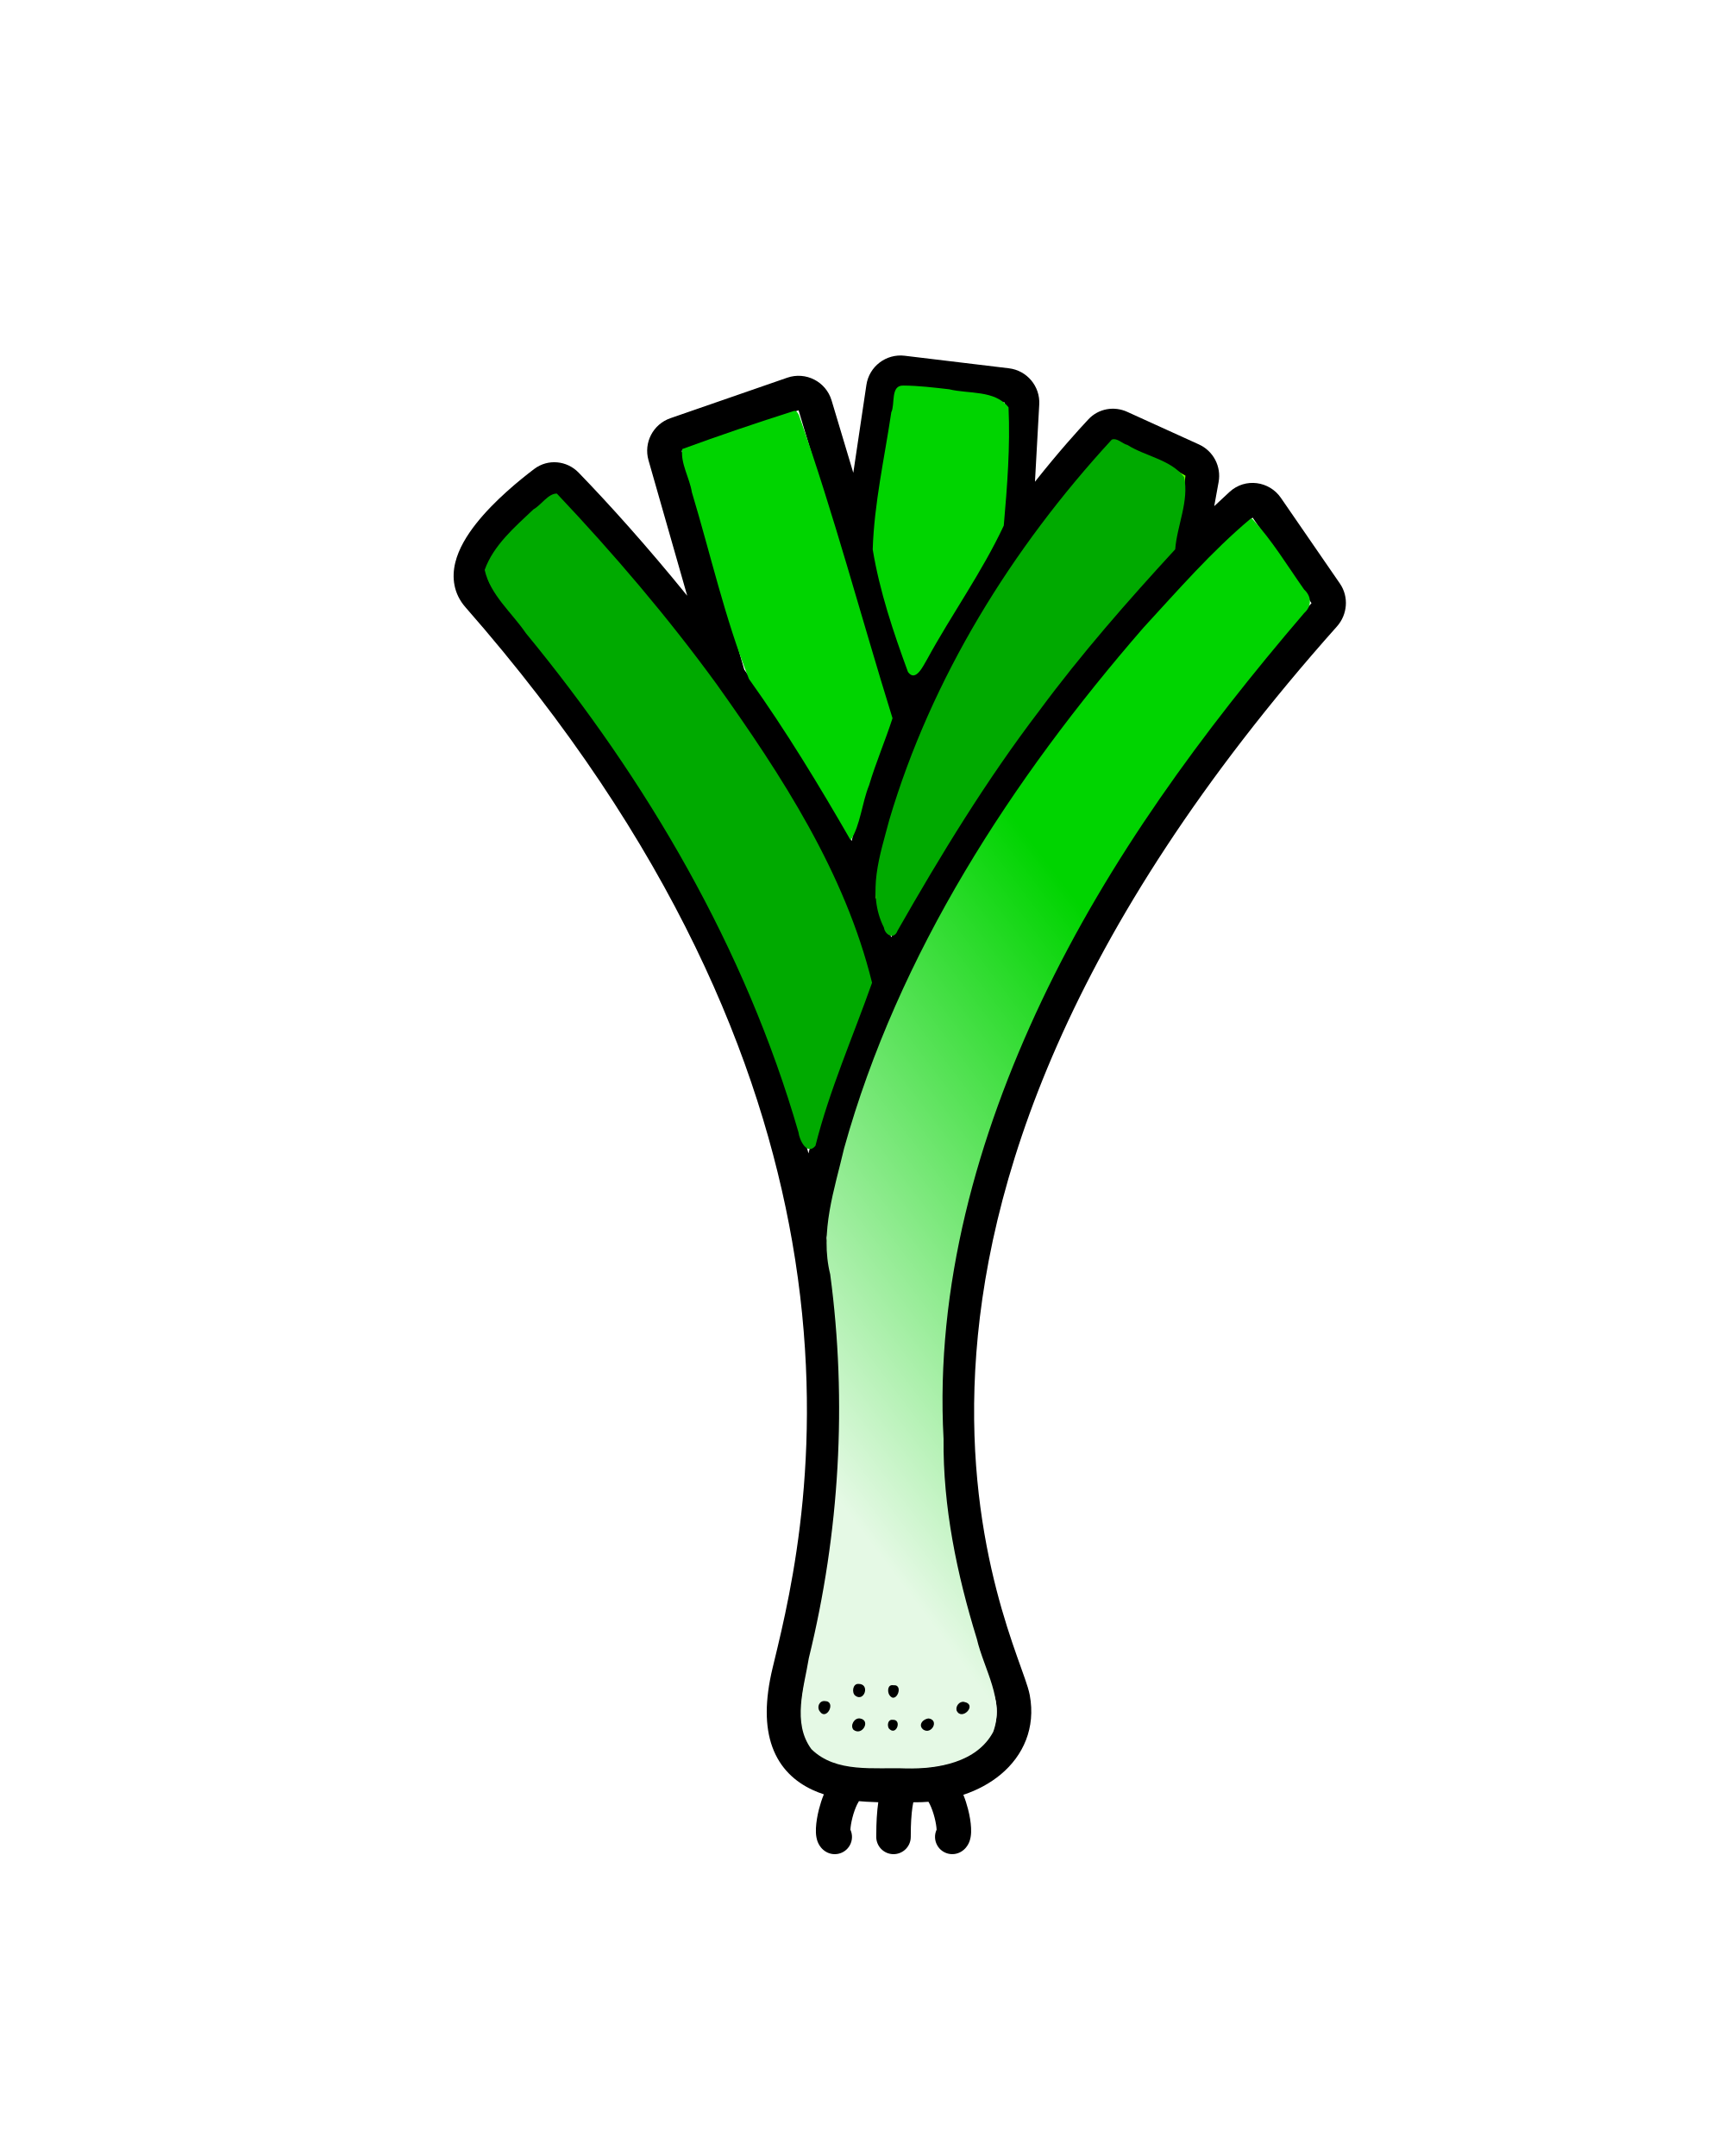
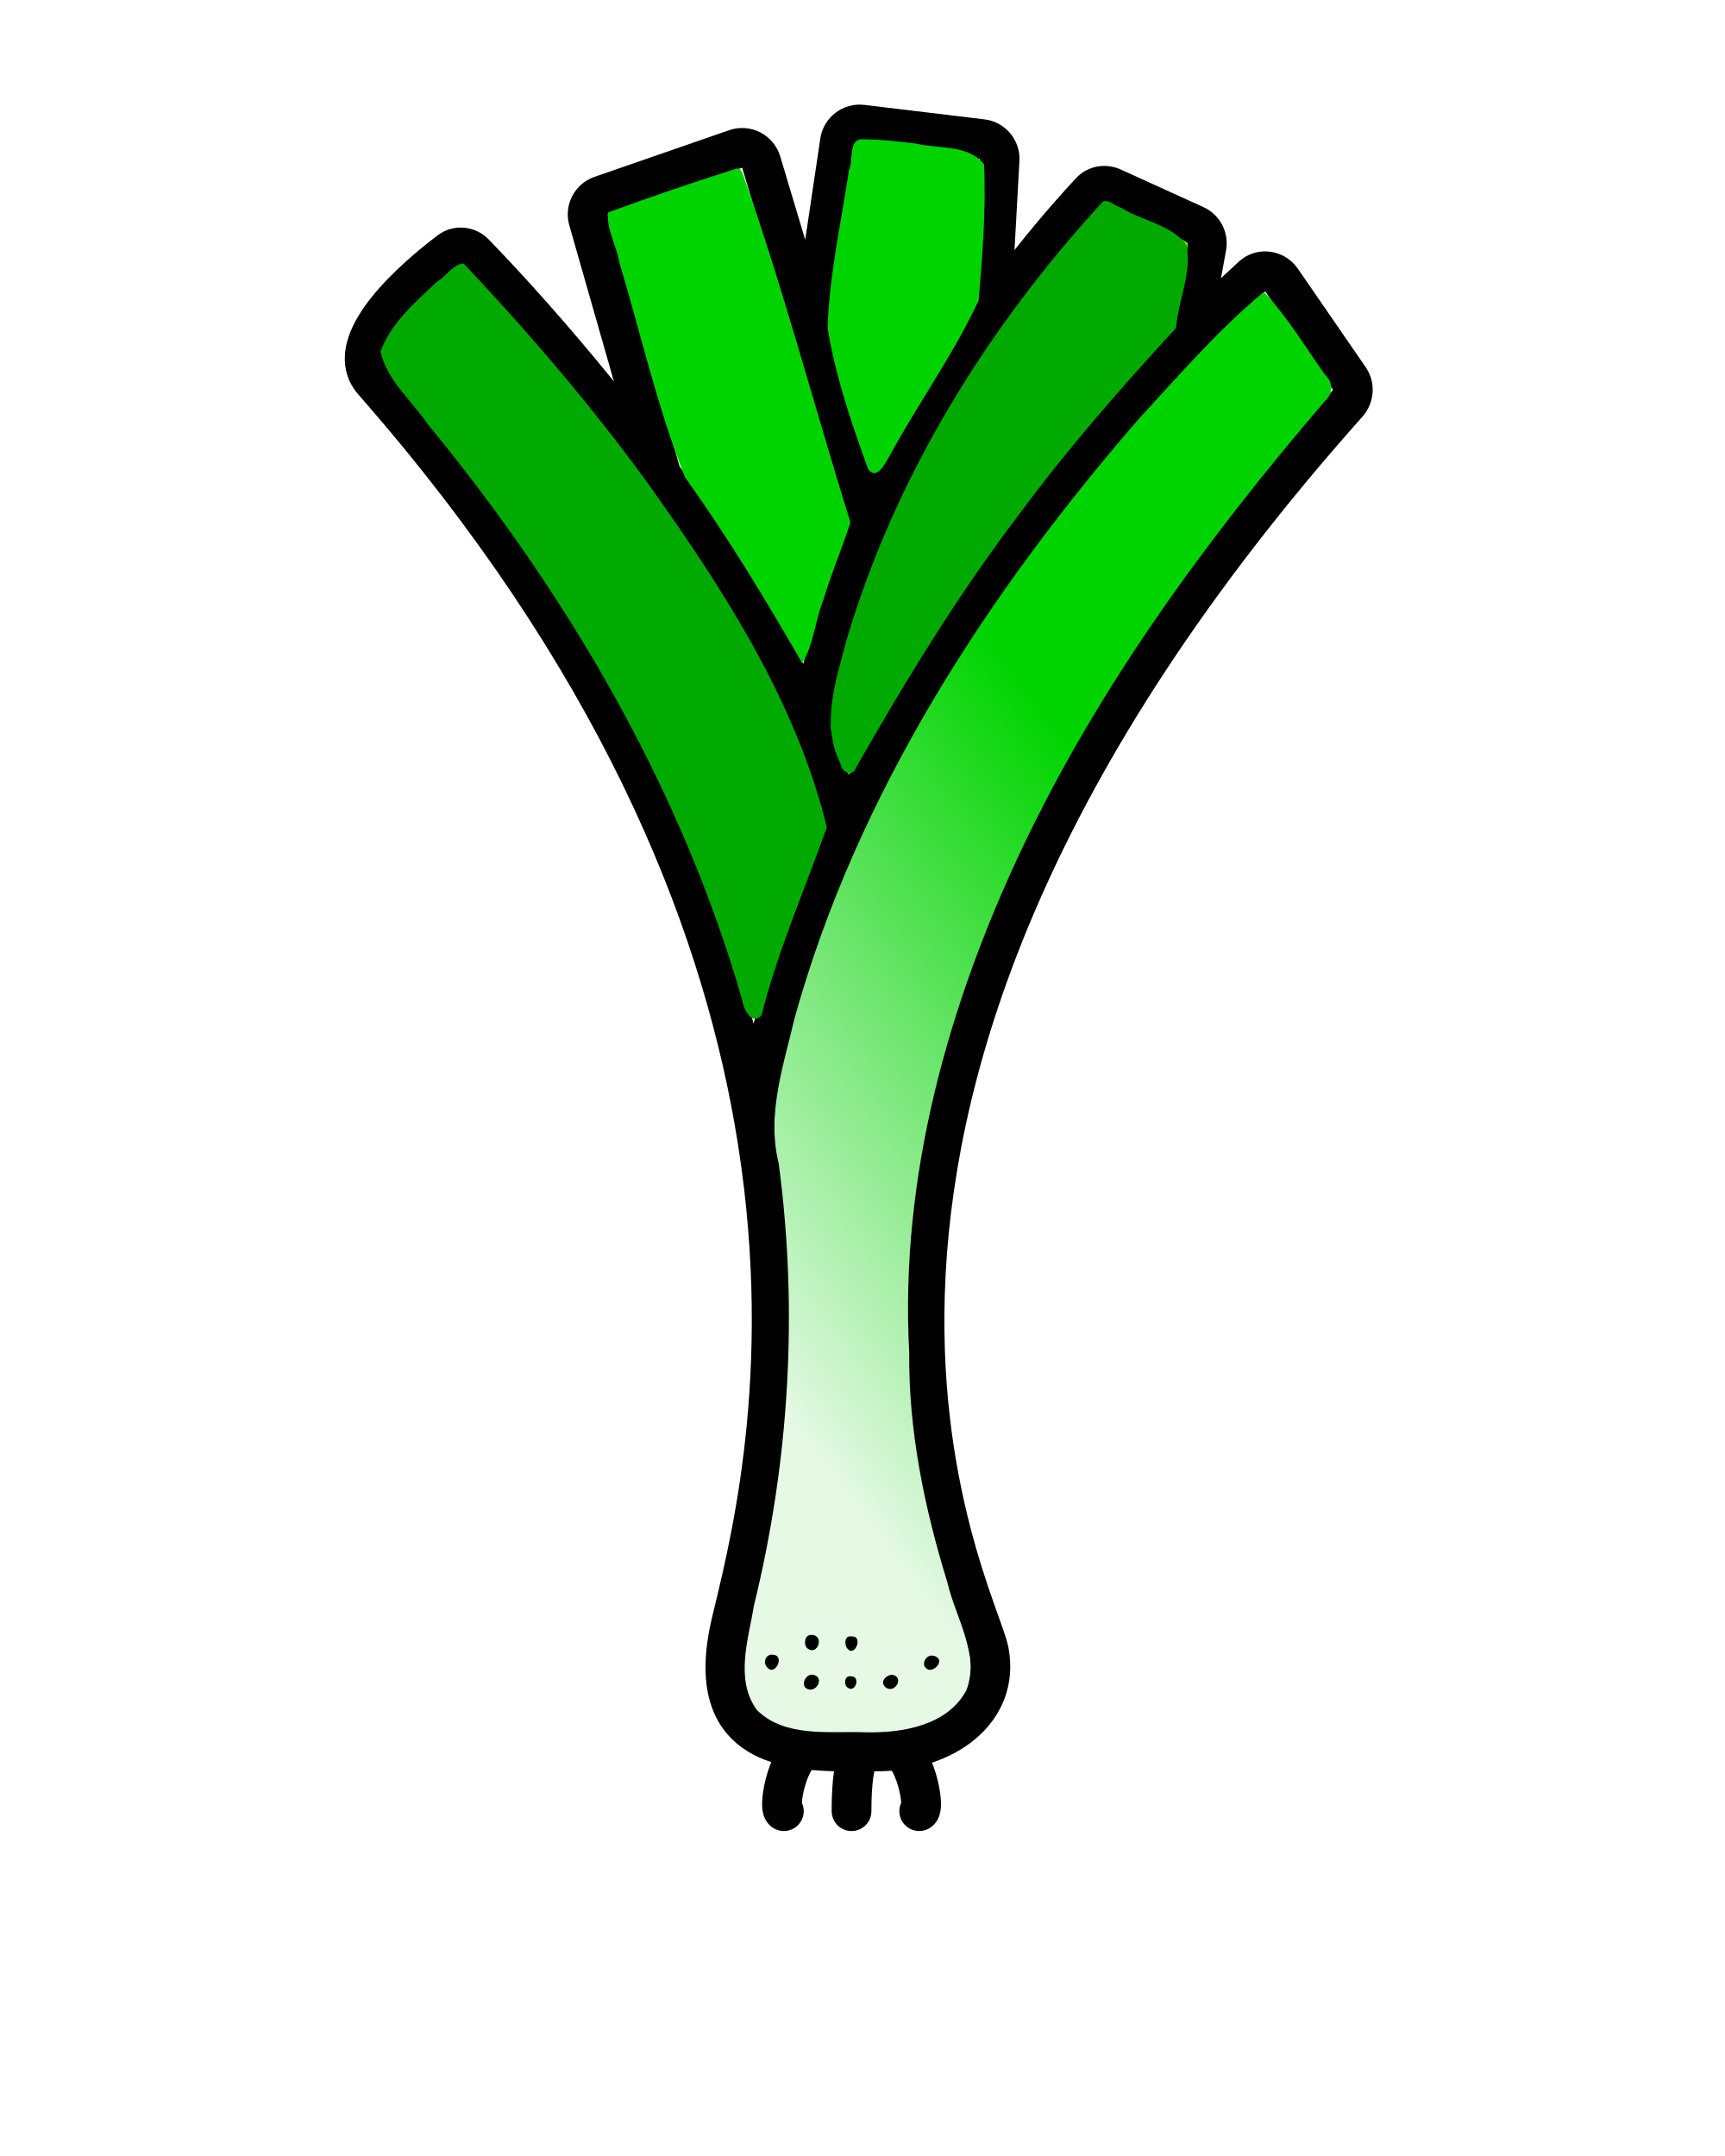
<svg xmlns="http://www.w3.org/2000/svg" xmlns:xlink="http://www.w3.org/1999/xlink" viewBox="0 0 100 125" fill="none" x="0px" y="0px" version="1.1" id="svg2077">
  <defs id="defs2081">
    <linearGradient id="linearGradient7749">
      <stop style="stop-color:#e5f9e5;stop-opacity:1;" offset="0" id="stop7747" />
      <stop style="stop-color:#00d400;stop-opacity:1;" offset="1" id="stop7745" />
    </linearGradient>
-     <linearGradient xlink:href="#linearGradient7749" id="linearGradient7751" x1="46.587" y1="84.37" x2="72.124" y2="65.024" gradientUnits="userSpaceOnUse" />
+     <linearGradient xlink:href="#linearGradient7749" id="linearGradient7751" x1="46.587" y1="84.37" x2="72.124" y2="65.024" gradientUnits="userSpaceOnUse" gradientTransform="matrix(1.151982,0,0,1.151982,-10.30507,-17.67807)" />
  </defs>
-   <path d="m 50.226,22.317 c 0.159,-1.071 1.142,-1.821 2.217,-1.692 l 6.045,0.728 c 1.047,0.126 1.816,1.043 1.758,2.096 l -0.248,4.481 c 1.372,-1.733 2.499,-2.979 3.098,-3.619 0.594,-0.635 1.5,-0.774 2.248,-0.434 l 4.16,1.891 c 0.834,0.379 1.304,1.277 1.14,2.179 l -0.254,1.399 c 0.308,-0.291 0.607,-0.57 0.897,-0.834 0.905,-0.824 2.296,-0.622 2.967,0.352 l 3.421,4.968 c 0.537,0.78 0.432,1.811 -0.167,2.483 -15.862,17.808 -20.403,32.551 -20.974,43.131 -0.286,5.299 0.422,9.587 1.234,12.732 0.406,1.573 0.839,2.864 1.191,3.861 0.075,0.214 0.15,0.422 0.22,0.618 l 0.001,0.003 2e-4,6e-4 3e-4,9e-4 c 0.088,0.246 0.169,0.472 0.236,0.665 0.118,0.341 0.228,0.678 0.279,0.95 0.355,1.901 -0.375,3.512 -1.68,4.6 -0.618,0.515 -1.357,0.911 -2.169,1.182 0.111,0.274 0.201,0.557 0.27,0.826 0.097,0.378 0.163,0.767 0.178,1.099 0.008,0.161 0.006,0.353 -0.029,0.54 -0.017,0.094 -0.049,0.222 -0.115,0.357 -0.064,0.131 -0.193,0.335 -0.439,0.48 -0.476,0.28 -1.089,0.122 -1.369,-0.354 -0.173,-0.294 -0.179,-0.64 -0.046,-0.927 l -1e-4,-10e-4 c -0.008,-0.164 -0.045,-0.414 -0.118,-0.698 -0.072,-0.282 -0.169,-0.556 -0.275,-0.772 -0.029,-0.059 -0.056,-0.107 -0.079,-0.146 -0.246,0.02 -0.494,0.029 -0.744,0.029 -0.044,0 -0.089,1e-4 -0.135,3e-4 -0.037,0.172 -0.067,0.379 -0.09,0.607 -0.057,0.57 -0.058,1.151 -0.058,1.401 0,0.552 -0.448,1 -1,1 -0.552,0 -1,-0.448 -1,-1 v -0.006 c 0,-0.255 0,-0.919 0.067,-1.594 0.013,-0.133 0.03,-0.271 0.05,-0.41 -0.235,-0.006 -0.471,-0.016 -0.706,-0.031 -0.137,-0.009 -0.276,-0.019 -0.415,-0.032 -0.028,0.044 -0.063,0.104 -0.102,0.183 -0.106,0.216 -0.203,0.49 -0.275,0.772 -0.073,0.284 -0.11,0.535 -0.118,0.698 v 0.001 c 0.133,0.288 0.127,0.634 -0.046,0.927 -0.28,0.476 -0.893,0.634 -1.369,0.354 -0.246,-0.145 -0.375,-0.35 -0.439,-0.48 -0.066,-0.135 -0.098,-0.264 -0.115,-0.357 -0.035,-0.187 -0.036,-0.379 -0.029,-0.54 0.016,-0.333 0.082,-0.722 0.178,-1.099 0.071,-0.278 0.165,-0.572 0.281,-0.854 -0.226,-0.074 -0.449,-0.161 -0.664,-0.261 -1.008,-0.47 -1.873,-1.249 -2.321,-2.483 -0.435,-1.197 -0.436,-2.704 0.011,-4.57 0.033,-0.137 0.068,-0.281 0.104,-0.432 0.966,-3.998 3.067,-12.688 1.031,-24.325 -1.803,-10.306 -6.861,-22.979 -18.937,-36.754 -0.695,-0.793 -0.8,-1.729 -0.59,-2.591 0.199,-0.814 0.679,-1.587 1.203,-2.252 1.055,-1.339 2.537,-2.541 3.371,-3.173 0.803,-0.608 1.9,-0.486 2.573,0.208 1.774,1.831 4.001,4.307 6.298,7.141 l -2.244,-7.854 c -0.292,-1.021 0.265,-2.091 1.268,-2.439 l 6.774,-2.348 c 1.075,-0.373 2.244,0.225 2.571,1.315 l 1.259,4.199 z" id="path2202" class="UnoptimicedTransforms" />
-   <path fill-rule="evenodd" clip-rule="evenodd" d="m 50.226,22.317 c 0.159,-1.071 1.142,-1.821 2.217,-1.692 l 6.045,0.728 c 1.047,0.126 1.816,1.043 1.758,2.096 l -0.248,4.481 c 1.372,-1.733 2.499,-2.979 3.098,-3.619 0.594,-0.635 1.5,-0.774 2.248,-0.434 l 4.16,1.891 c 0.834,0.379 1.304,1.277 1.14,2.179 l -0.254,1.399 c 0.308,-0.291 0.607,-0.57 0.897,-0.834 0.905,-0.824 2.296,-0.622 2.967,0.352 l 3.421,4.968 c 0.537,0.78 0.432,1.811 -0.167,2.483 -15.862,17.808 -20.403,32.551 -20.974,43.131 -0.286,5.299 0.422,9.587 1.234,12.732 0.406,1.573 0.839,2.864 1.191,3.861 0.075,0.214 0.15,0.422 0.22,0.618 l 0.001,0.003 2e-4,6e-4 3e-4,9e-4 c 0.088,0.246 0.169,0.472 0.236,0.665 0.118,0.341 0.228,0.678 0.279,0.95 0.355,1.901 -0.375,3.512 -1.68,4.6 -0.618,0.515 -1.357,0.911 -2.169,1.182 0.111,0.274 0.201,0.557 0.27,0.826 0.097,0.378 0.163,0.767 0.178,1.099 0.008,0.161 0.006,0.353 -0.029,0.54 -0.017,0.094 -0.049,0.222 -0.115,0.357 -0.064,0.131 -0.193,0.335 -0.439,0.48 -0.476,0.28 -1.089,0.122 -1.369,-0.354 -0.173,-0.294 -0.179,-0.64 -0.046,-0.927 l -1e-4,-0.001 c -0.008,-0.164 -0.045,-0.414 -0.118,-0.698 -0.072,-0.282 -0.169,-0.556 -0.275,-0.772 -0.029,-0.059 -0.056,-0.107 -0.079,-0.146 -0.246,0.02 -0.494,0.029 -0.744,0.029 -0.044,0 -0.089,1e-4 -0.135,3e-4 -0.037,0.172 -0.067,0.379 -0.09,0.607 -0.057,0.57 -0.058,1.151 -0.058,1.401 0,0.552 -0.448,1 -1,1 -0.552,0 -1,-0.448 -1,-1 v -0.006 c 0,-0.255 0,-0.919 0.067,-1.594 0.013,-0.133 0.03,-0.271 0.05,-0.41 -0.235,-0.006 -0.471,-0.016 -0.706,-0.031 -0.137,-0.009 -0.276,-0.019 -0.415,-0.032 -0.028,0.044 -0.063,0.104 -0.102,0.183 -0.106,0.216 -0.203,0.49 -0.275,0.772 -0.073,0.284 -0.11,0.535 -0.118,0.698 v 0.001 c 0.133,0.288 0.127,0.634 -0.046,0.927 -0.28,0.476 -0.893,0.634 -1.369,0.354 -0.246,-0.145 -0.375,-0.35 -0.439,-0.48 -0.066,-0.135 -0.098,-0.264 -0.115,-0.357 -0.035,-0.187 -0.036,-0.379 -0.029,-0.54 0.016,-0.333 0.082,-0.722 0.178,-1.099 0.071,-0.278 0.165,-0.572 0.281,-0.854 -0.226,-0.074 -0.449,-0.161 -0.664,-0.261 -1.008,-0.47 -1.873,-1.249 -2.321,-2.483 -0.435,-1.197 -0.436,-2.704 0.011,-4.57 0.033,-0.137 0.068,-0.281 0.104,-0.432 0.966,-3.998 3.067,-12.688 1.031,-24.325 -1.803,-10.306 -6.861,-22.979 -18.937,-36.754 -0.695,-0.793 -0.8,-1.729 -0.59,-2.591 0.199,-0.814 0.679,-1.587 1.203,-2.252 1.055,-1.339 2.537,-2.541 3.371,-3.173 0.803,-0.608 1.9,-0.486 2.573,0.208 1.774,1.831 4.001,4.307 6.298,7.141 l -2.244,-7.854 c -0.292,-1.021 0.265,-2.091 1.268,-2.439 l 6.774,-2.348 c 1.075,-0.373 2.244,0.225 2.571,1.315 l 1.259,4.199 z m 9.572,9.24 -0.031,-0.002 c -3.565,4.947 -7.823,12.307 -8.951,20.393 0.323,0.806 0.607,1.604 0.846,2.39 1.52,-3.006 3.228,-5.878 5.012,-8.562 3.711,-5.583 7.777,-10.394 11.236,-13.972 l 0.766,-4.215 -4.145,-1.884 c -0.849,0.908 -2.672,2.951 -4.731,5.802 z m -1.549,-8.218 -0.413,7.477 c -1.625,2.293 -3.368,5.057 -4.901,8.153 l -2.112,-7.046 1.383,-9.313 z m -8.88,25.424 c 0.557,-2.453 1.359,-4.815 2.301,-7.043 l -5.376,-17.932 -6.774,2.348 3.625,12.686 c 0.523,0.715 1.04,1.441 1.546,2.175 1.731,2.511 3.36,5.149 4.678,7.765 z m -8.032,-8.987 -0.017,-0.059 c -3.231,-4.382 -6.673,-8.301 -9.187,-10.898 -0.807,0.614 -2.088,1.673 -2.964,2.783 -0.449,0.57 -0.731,1.079 -0.831,1.489 -0.088,0.362 -0.03,0.59 0.151,0.797 10.539,12.022 15.886,23.287 18.378,32.984 0.838,-3.315 2.02,-6.562 3.431,-9.689 -0.8,-4.499 -3.712,-9.91 -7.255,-15.05 -0.551,-0.799 -1.114,-1.588 -1.685,-2.363 z m 10.983,17.796 0.063,-0.008 -0.006,-0.048 -0.007,-0.051 c 1.72,-3.723 3.777,-7.284 5.969,-10.582 4.907,-7.383 10.449,-13.386 14.274,-16.874 l 3.41,4.951 -10e-5,0.002 c -3e-4,0.004 -0.002,0.01 -0.003,0.014 -0.002,0.004 -0.004,0.007 -0.005,0.009 -16.116,18.093 -20.878,33.254 -21.477,44.353 -0.299,5.54 0.442,10.036 1.295,13.34 0.426,1.651 0.88,3.001 1.242,4.027 0.084,0.238 0.16,0.451 0.23,0.645 l 0.001,0.004 2e-4,4e-4 c 0.083,0.232 0.157,0.438 0.223,0.628 0.124,0.357 0.183,0.558 0.203,0.662 0.209,1.118 -0.188,2.024 -0.995,2.697 -0.84,0.7 -2.146,1.152 -3.654,1.152 -0.223,0 -0.447,0.002 -0.674,0.004 -0.677,0.006 -1.369,0.012 -2.069,-0.033 -0.93,-0.06 -1.753,-0.206 -2.396,-0.506 -0.612,-0.285 -1.049,-0.701 -1.287,-1.354 -0.251,-0.69 -0.321,-1.762 0.077,-3.42 0.033,-0.139 0.069,-0.286 0.106,-0.439 0.977,-4.043 3.143,-13.001 1.082,-24.971 0.717,-4.855 2.306,-9.649 4.4,-14.202 z m -2.521,41.929 c 0.276,0 0.5,0.224 0.5,0.5 0,0.276 -0.224,0.5 -0.5,0.5 -0.276,0 -0.5,-0.224 -0.5,-0.5 0,-0.276 0.224,-0.5 0.5,-0.5 z m 2.5,0.5 c 0,-0.276 -0.224,-0.5 -0.5,-0.5 -0.276,0 -0.5,0.224 -0.5,0.5 0,0.276 0.224,0.5 0.5,0.5 0.276,0 0.5,-0.224 0.5,-0.5 z m 1.5,-0.5 c 0.276,0 0.5,0.224 0.5,0.5 0,0.276 -0.224,0.5 -0.5,0.5 -0.276,0 -0.5,-0.224 -0.5,-0.5 0,-0.276 0.224,-0.5 0.5,-0.5 z m 2.5,-0.5 c 0,-0.276 -0.224,-0.5 -0.5,-0.5 -0.276,0 -0.5,0.224 -0.5,0.5 0,0.276 0.224,0.5 0.5,0.5 0.276,0 0.5,-0.224 0.5,-0.5 z m -2.5,-0.5 c 0.276,0 0.5,-0.224 0.5,-0.5 0,-0.276 -0.224,-0.5 -0.5,-0.5 -0.276,0 -0.5,0.224 -0.5,0.5 0,0.276 0.224,0.5 0.5,0.5 z m -1.5,-0.5 c 0,0.276 -0.224,0.5 -0.5,0.5 -0.276,0 -0.5,-0.224 -0.5,-0.5 0,-0.276 0.224,-0.5 0.5,-0.5 0.276,0 0.5,0.224 0.5,0.5 z m -2.5,0.5 c 0.276,0 0.5,-0.224 0.5,-0.5 0,-0.276 -0.224,-0.5 -0.5,-0.5 -0.276,0 -0.5,0.224 -0.5,0.5 0,0.276 0.224,0.5 0.5,0.5 z m -1.5,0.5 c 0,0.276 -0.224,0.5 -0.5,0.5 -0.276,0 -0.5,-0.224 -0.5,-0.5 0,-0.276 0.224,-0.5 0.5,-0.5 0.276,0 0.5,0.224 0.5,0.5 z" fill="#000000" id="path2071" class="UnoptimicedTransforms" />
-   <path style="fill:#66ff00;stroke-width:0.159" d="m 64.451,25.656 c -5.793,6.444 -10.657,13.979 -12.928,22.411 -0.289,1.313 -0.722,2.663 -0.76,3.985 0.386,0.538 0.453,2.486 1.123,2.064 4.242,-8.172 9.815,-15.617 16.118,-22.299 0.233,-1.413 0.577,-2.815 0.718,-4.239 -1.272,-0.776 -2.75,-1.282 -4.097,-1.957 l -0.155,0.032 z" id="path2273" />
-   <path style="fill:#66ff00;stroke-width:0.159" d="m 52.123,22.643 c -0.496,3.101 -0.959,6.213 -1.397,9.32 0.746,2.328 1.35,4.738 2.165,7.021 0.631,-0.62 0.931,-1.694 1.472,-2.473 1.098,-1.963 2.366,-3.838 3.568,-5.735 0.092,-2.457 0.367,-4.922 0.3,-7.377 C 56.77,22.92 55.114,22.943 53.582,22.678 53.119,22.715 52.515,22.357 52.123,22.643 Z" id="path2344" />
-   <path style="fill:#00aa00;stroke-width:0.159" d="m 64.451,25.488 c -5.802,6.305 -10.455,13.809 -12.9,22.054 -0.528,2.014 -1.32,4.227 -0.31,6.234 0.064,0.436 0.593,0.719 0.788,0.188 2.509,-4.401 5.154,-8.739 8.231,-12.773 2.421,-3.278 5.116,-6.349 7.868,-9.342 0.109,-1.39 0.813,-2.802 0.517,-4.193 -0.786,-1.014 -2.236,-1.196 -3.287,-1.858 -0.297,-0.071 -0.593,-0.427 -0.907,-0.311 z" id="path2346" />
-   <path style="fill:url(#linearGradient7751);stroke-width:0.159;fill-opacity:1" d="m 72.496,30.075 c -2.255,1.89 -4.209,4.145 -6.204,6.31 -7.642,8.8 -14.206,18.871 -17.358,30.189 -0.556,2.384 -1.419,4.846 -0.806,7.309 0.992,7.404 0.542,14.988 -1.238,22.243 -0.276,1.699 -0.983,3.754 0.147,5.285 1.426,1.409 3.663,1.047 5.482,1.119 1.838,0.039 4.111,-0.34 5.059,-2.119 0.678,-1.819 -0.542,-3.642 -0.947,-5.383 -1.162,-3.772 -1.97,-7.658 -1.932,-11.614 -0.48,-8.791 1.951,-17.499 5.689,-25.391 3.895,-8.218 9.327,-15.597 15.219,-22.482 0.445,-0.397 0.435,-0.96 -0.007,-1.363 -0.972,-1.383 -1.865,-2.862 -3.009,-4.101 l -0.081,-0.006 z M 49.752,97.629 c 0.72,-0.02 0.349,1.09 -0.177,0.677 -0.21,-0.177 -0.139,-0.686 0.177,-0.677 z m 2.04,0.078 c 0.641,-0.064 0.143,1.159 -0.241,0.555 -0.12,-0.21 -0.092,-0.617 0.241,-0.555 z m 2.137,0.004 c 0.016,0.002 -0.023,-0.004 0,0 z m -0.138,3.11e-4 c 0.003,6.5e-4 0.02,-0.003 0,0 z m 0.187,0.01 c 0.019,0.005 -0.022,-0.007 0,0 z m -0.318,0.021 c 0.004,-5.16e-4 0.019,-0.008 0,0 z m 0.378,0.003 c 0.021,0.011 -0.012,-0.008 0,0 z m 0.035,0.023 c 0.018,0.013 -0.016,-0.013 0,0 z m 0.015,0.013 c 0.015,0.013 -0.018,-0.017 0,0 z m 0.012,0.012 c 0.015,0.016 -0.014,-0.015 0,0 z m 0.012,0.014 c 0.014,0.016 -0.012,-0.016 0,0 z m 0.011,0.015 c 0.014,0.02 -0.011,-0.017 0,0 z m 0.011,0.017 c 0.009,0.016 -0.011,-0.021 0,0 z m -0.642,0.008 c 0.005,-0.004 0.014,-0.016 0,0 z m 0.656,0.024 c 0.011,0.029 -0.009,-0.028 0,0 z m -0.688,0.014 c 0.004,-0.003 0.013,-0.02 0,0 z m 0.7,0.028 c 0.01,0.039 -0.007,-0.041 0,0 z m -0.734,0.032 c 0.003,-0.005 0.009,-0.023 0,0 z m 0.739,0.009 c 0.003,0.037 -0.001,-0.036 0,0 z M 53.42,97.965 c 0.003,-0.004 0.008,-0.025 0,0 z m -0.006,0.02 c 0.002,-0.004 0.005,-0.023 0,0 z m 0.752,0.014 c -0.002,0.039 0.004,-0.035 0,0 z m -0.757,0.008 c 0.003,-0.007 0.004,-0.03 0,0 z m -0.002,0.019 c 0.001,-0.004 0.002,-0.025 0,0 z m 0.752,0.022 c -0.006,0.035 0.008,-0.033 0,0 z m -0.752,0.02 c 0.001,-0.005 -0.003,-0.028 0,0 z m 0.003,0.021 c -1.1e-5,-0.006 -0.005,-0.025 0,0 z m 0.735,0.01 c -0.011,0.033 0.012,-0.032 0,0 z M 53.414,98.112 c 8.49e-4,-0.004 -0.007,-0.029 0,0 z m 0.006,0.021 c -0.001,-0.007 -0.01,-0.028 0,0 z m 0.701,0.019 c -0.013,0.028 0.015,-0.027 0,0 z m -0.669,0.047 c -1.76e-4,-0.003 -0.015,-0.022 0,0 z m 0.034,0.046 c -0.002,-0.004 -0.017,-0.019 0,0 z m 0.084,0.087 c -0.005,-0.006 -0.022,-0.017 0,0 z m 0.403,0.009 c -0.021,0.019 0.017,-0.014 0,0 z m -0.363,0.023 c -0.004,-0.004 -0.025,-0.018 0,0 z m 0.326,0.006 c -0.026,0.019 0.021,-0.014 0,0 z m -0.286,0.02 c -0.005,-0.004 -0.033,-0.019 0,0 z m 0.249,0.004 c -0.024,0.014 0.029,-0.015 0,0 z m -0.212,0.014 c -0.006,-0.004 -0.034,-0.014 0,0 z m 0.178,0.003 c -0.027,0.012 0.034,-0.013 0,0 z m -0.142,0.01 c -0.008,-0.005 -0.044,-0.01 0,0 z M 53.835,98.42 c -0.037,0.011 0.035,-0.008 0,0 z m -0.081,0.006 c -0.008,-0.004 -0.045,-0.005 0,0 z m 0.051,-0.001 c -0.039,0.006 0.033,-0.003 0,0 z m -0.042,0.002 c 0.048,0.004 0.01,-0.003 0,0 z m -5.941,0.198 c 0.683,0.008 0.095,1.185 -0.303,0.591 -0.182,-0.242 -0.021,-0.63 0.303,-0.591 z m 8.061,0.046 c 0.822,0.154 -0.139,1.138 -0.427,0.501 -0.071,-0.248 0.161,-0.547 0.427,-0.501 z m -6.032,0.961 c 0.653,0.101 0.136,1.045 -0.373,0.658 -0.215,-0.248 0.049,-0.704 0.373,-0.658 z m 3.997,0.001 c 0.618,0.109 0.143,0.967 -0.328,0.642 -0.331,-0.275 0.012,-0.636 0.328,-0.642 z m -2.102,0.078 c 0.577,-0.037 0.208,0.995 -0.222,0.495 -0.103,-0.185 -0.051,-0.528 0.222,-0.495 z" id="path7536" />
-   <path style="fill:#00d400;fill-opacity:1;stroke-width:0.159" d="m 32.078,28.808 c -1.449,1.065 -2.9,2.327 -3.735,3.955 -0.485,1.074 0.82,1.85 1.306,2.644 7.676,9.039 13.891,19.528 17,31.011 0.547,0.428 0.568,-0.548 0.67,-0.862 0.841,-2.877 1.959,-5.673 3.075,-8.445 -1.167,-5.554 -4.261,-10.453 -7.357,-15.119 -3.231,-4.672 -6.85,-9.091 -10.807,-13.162 -0.044,-0.029 -0.101,-0.036 -0.152,-0.021 z" id="path7824" />
-   <path style="fill:#00d400;fill-opacity:1;stroke-width:0.159" d="m 46.033,23.825 c -2.174,0.689 -4.337,1.425 -6.479,2.209 -0.121,0.809 0.424,1.679 0.555,2.506 1.087,3.609 1.913,7.32 3.309,10.824 2.144,2.999 4.069,6.179 5.896,9.352 0.567,-0.878 0.651,-2.163 1.068,-3.19 0.392,-1.315 0.94,-2.587 1.358,-3.885 -1.817,-5.846 -3.378,-11.778 -5.416,-17.551 -0.056,-0.115 -0.13,-0.293 -0.291,-0.265 z" id="path8171" />
-   <path style="fill:#00aa00;fill-opacity:1;stroke-width:0.159" d="m 52.252,22.465 c -0.494,0.266 -0.272,1.131 -0.47,1.62 -0.348,2.605 -0.939,5.199 -1.048,7.826 0.446,2.375 1.251,4.681 1.995,6.974 0.384,0.574 0.667,-0.496 0.878,-0.751 1.332,-2.538 3.011,-4.879 4.369,-7.397 0.348,-1.592 0.145,-3.27 0.33,-4.89 -0.072,-0.786 0.278,-1.725 -0.095,-2.436 -1.308,-0.7 -2.908,-0.537 -4.339,-0.813 -0.539,-0.052 -1.079,-0.124 -1.621,-0.133 z" id="path8173" />
-   <path style="fill:#00aa00;fill-opacity:1;stroke-width:0.159" d="m 30.928,29.528 c -1.076,1.019 -2.326,2.087 -2.831,3.515 0.319,1.442 1.575,2.476 2.384,3.662 7.022,8.539 12.731,18.284 15.808,28.945 0.048,0.432 0.492,1.372 0.983,0.782 0.807,-3.221 2.175,-6.32 3.282,-9.454 -1.573,-6.392 -5.239,-12.013 -9.012,-17.314 -2.831,-3.889 -5.959,-7.553 -9.261,-11.048 -0.501,-0.009 -0.918,0.677 -1.353,0.913 z" id="path8244" />
-   <path style="fill:#00d400;fill-opacity:1;stroke-width:0.159" d="m 52.369,22.355 c -0.763,-0.031 -0.468,1.086 -0.7,1.548 -0.392,2.642 -0.992,5.279 -1.077,7.952 0.4,2.431 1.198,4.799 2.045,7.107 0.457,0.626 0.902,-0.406 1.113,-0.744 1.424,-2.612 3.181,-5.049 4.44,-7.745 0.199,-2.272 0.38,-4.579 0.276,-6.854 -0.792,-1.019 -2.317,-0.771 -3.444,-1.05 -0.881,-0.1 -1.765,-0.209 -2.653,-0.215 z" id="path8315" />
+   <path d="m 50.226,22.317 c 0.159,-1.071 1.142,-1.821 2.217,-1.692 l 6.045,0.728 c 1.047,0.126 1.816,1.043 1.758,2.096 l -0.248,4.481 c 1.372,-1.733 2.499,-2.979 3.098,-3.619 0.594,-0.635 1.5,-0.774 2.248,-0.434 l 4.16,1.891 c 0.834,0.379 1.304,1.277 1.14,2.179 l -0.254,1.399 c 0.308,-0.291 0.607,-0.57 0.897,-0.834 0.905,-0.824 2.296,-0.622 2.967,0.352 l 3.421,4.968 c 0.537,0.78 0.432,1.811 -0.167,2.483 -15.862,17.808 -20.403,32.551 -20.974,43.131 -0.286,5.299 0.422,9.587 1.234,12.732 0.406,1.573 0.839,2.864 1.191,3.861 0.075,0.214 0.15,0.422 0.22,0.618 l 0.001,0.003 2e-4,6e-4 3e-4,9e-4 c 0.088,0.246 0.169,0.472 0.236,0.665 0.118,0.341 0.228,0.678 0.279,0.95 0.355,1.901 -0.375,3.512 -1.68,4.6 -0.618,0.515 -1.357,0.911 -2.169,1.182 0.111,0.274 0.201,0.557 0.27,0.826 0.097,0.378 0.163,0.767 0.178,1.099 0.008,0.161 0.006,0.353 -0.029,0.54 -0.017,0.094 -0.049,0.222 -0.115,0.357 -0.064,0.131 -0.193,0.335 -0.439,0.48 -0.476,0.28 -1.089,0.122 -1.369,-0.354 -0.173,-0.294 -0.179,-0.64 -0.046,-0.927 l -1e-4,-10e-4 c -0.008,-0.164 -0.045,-0.414 -0.118,-0.698 -0.072,-0.282 -0.169,-0.556 -0.275,-0.772 -0.029,-0.059 -0.056,-0.107 -0.079,-0.146 -0.246,0.02 -0.494,0.029 -0.744,0.029 -0.044,0 -0.089,1e-4 -0.135,3e-4 -0.037,0.172 -0.067,0.379 -0.09,0.607 -0.057,0.57 -0.058,1.151 -0.058,1.401 0,0.552 -0.448,1 -1,1 -0.552,0 -1,-0.448 -1,-1 v -0.006 c 0,-0.255 0,-0.919 0.067,-1.594 0.013,-0.133 0.03,-0.271 0.05,-0.41 -0.235,-0.006 -0.471,-0.016 -0.706,-0.031 -0.137,-0.009 -0.276,-0.019 -0.415,-0.032 -0.028,0.044 -0.063,0.104 -0.102,0.183 -0.106,0.216 -0.203,0.49 -0.275,0.772 -0.073,0.284 -0.11,0.535 -0.118,0.698 v 0.001 c 0.133,0.288 0.127,0.634 -0.046,0.927 -0.28,0.476 -0.893,0.634 -1.369,0.354 -0.246,-0.145 -0.375,-0.35 -0.439,-0.48 -0.066,-0.135 -0.098,-0.264 -0.115,-0.357 -0.035,-0.187 -0.036,-0.379 -0.029,-0.54 0.016,-0.333 0.082,-0.722 0.178,-1.099 0.071,-0.278 0.165,-0.572 0.281,-0.854 -0.226,-0.074 -0.449,-0.161 -0.664,-0.261 -1.008,-0.47 -1.873,-1.249 -2.321,-2.483 -0.435,-1.197 -0.436,-2.704 0.011,-4.57 0.033,-0.137 0.068,-0.281 0.104,-0.432 0.966,-3.998 3.067,-12.688 1.031,-24.325 -1.803,-10.306 -6.861,-22.979 -18.937,-36.754 -0.695,-0.793 -0.8,-1.729 -0.59,-2.591 0.199,-0.814 0.679,-1.587 1.203,-2.252 1.055,-1.339 2.537,-2.541 3.371,-3.173 0.803,-0.608 1.9,-0.486 2.573,0.208 1.774,1.831 4.001,4.307 6.298,7.141 l -2.244,-7.854 c -0.292,-1.021 0.265,-2.091 1.268,-2.439 l 6.774,-2.348 c 1.075,-0.373 2.244,0.225 2.571,1.315 l 1.259,4.199 z" id="path2202" class="UnoptimicedTransforms" transform="matrix(1.151982,0,0,1.151982,-10.30507,-17.67807)" />
+   <path fill-rule="evenodd" clip-rule="evenodd" d="m 50.226,22.317 c 0.159,-1.071 1.142,-1.821 2.217,-1.692 l 6.045,0.728 c 1.047,0.126 1.816,1.043 1.758,2.096 l -0.248,4.481 c 1.372,-1.733 2.499,-2.979 3.098,-3.619 0.594,-0.635 1.5,-0.774 2.248,-0.434 l 4.16,1.891 c 0.834,0.379 1.304,1.277 1.14,2.179 l -0.254,1.399 c 0.308,-0.291 0.607,-0.57 0.897,-0.834 0.905,-0.824 2.296,-0.622 2.967,0.352 l 3.421,4.968 c 0.537,0.78 0.432,1.811 -0.167,2.483 -15.862,17.808 -20.403,32.551 -20.974,43.131 -0.286,5.299 0.422,9.587 1.234,12.732 0.406,1.573 0.839,2.864 1.191,3.861 0.075,0.214 0.15,0.422 0.22,0.618 l 0.001,0.003 2e-4,6e-4 3e-4,9e-4 c 0.088,0.246 0.169,0.472 0.236,0.665 0.118,0.341 0.228,0.678 0.279,0.95 0.355,1.901 -0.375,3.512 -1.68,4.6 -0.618,0.515 -1.357,0.911 -2.169,1.182 0.111,0.274 0.201,0.557 0.27,0.826 0.097,0.378 0.163,0.767 0.178,1.099 0.008,0.161 0.006,0.353 -0.029,0.54 -0.017,0.094 -0.049,0.222 -0.115,0.357 -0.064,0.131 -0.193,0.335 -0.439,0.48 -0.476,0.28 -1.089,0.122 -1.369,-0.354 -0.173,-0.294 -0.179,-0.64 -0.046,-0.927 l -1e-4,-10e-4 c -0.008,-0.164 -0.045,-0.414 -0.118,-0.698 -0.072,-0.282 -0.169,-0.556 -0.275,-0.772 -0.029,-0.059 -0.056,-0.107 -0.079,-0.146 -0.246,0.02 -0.494,0.029 -0.744,0.029 -0.044,0 -0.089,1e-4 -0.135,3e-4 -0.037,0.172 -0.067,0.379 -0.09,0.607 -0.057,0.57 -0.058,1.151 -0.058,1.401 0,0.552 -0.448,1 -1,1 -0.552,0 -1,-0.448 -1,-1 v -0.006 c 0,-0.255 0,-0.919 0.067,-1.594 0.013,-0.133 0.03,-0.271 0.05,-0.41 -0.235,-0.006 -0.471,-0.016 -0.706,-0.031 -0.137,-0.009 -0.276,-0.019 -0.415,-0.032 -0.028,0.044 -0.063,0.104 -0.102,0.183 -0.106,0.216 -0.203,0.49 -0.275,0.772 -0.073,0.284 -0.11,0.535 -0.118,0.698 v 0.001 c 0.133,0.288 0.127,0.634 -0.046,0.927 -0.28,0.476 -0.893,0.634 -1.369,0.354 -0.246,-0.145 -0.375,-0.35 -0.439,-0.48 -0.066,-0.135 -0.098,-0.264 -0.115,-0.357 -0.035,-0.187 -0.036,-0.379 -0.029,-0.54 0.016,-0.333 0.082,-0.722 0.178,-1.099 0.071,-0.278 0.165,-0.572 0.281,-0.854 -0.226,-0.074 -0.449,-0.161 -0.664,-0.261 -1.008,-0.47 -1.873,-1.249 -2.321,-2.483 -0.435,-1.197 -0.436,-2.704 0.011,-4.57 0.033,-0.137 0.068,-0.281 0.104,-0.432 0.966,-3.998 3.067,-12.688 1.031,-24.325 -1.803,-10.306 -6.861,-22.979 -18.937,-36.754 -0.695,-0.793 -0.8,-1.729 -0.59,-2.591 0.199,-0.814 0.679,-1.587 1.203,-2.252 1.055,-1.339 2.537,-2.541 3.371,-3.173 0.803,-0.608 1.9,-0.486 2.573,0.208 1.774,1.831 4.001,4.307 6.298,7.141 l -2.244,-7.854 c -0.292,-1.021 0.265,-2.091 1.268,-2.439 l 6.774,-2.348 c 1.075,-0.373 2.244,0.225 2.571,1.315 l 1.259,4.199 z m 9.572,9.24 -0.031,-0.002 c -3.565,4.947 -7.823,12.307 -8.951,20.393 0.323,0.806 0.607,1.604 0.846,2.39 1.52,-3.006 3.228,-5.878 5.012,-8.562 3.711,-5.583 7.777,-10.394 11.236,-13.972 l 0.766,-4.215 -4.145,-1.884 c -0.849,0.908 -2.672,2.951 -4.731,5.802 z m -1.549,-8.218 -0.413,7.477 c -1.625,2.293 -3.368,5.057 -4.901,8.153 l -2.112,-7.046 1.383,-9.313 z m -8.88,25.424 c 0.557,-2.453 1.359,-4.815 2.301,-7.043 l -5.376,-17.932 -6.774,2.348 3.625,12.686 c 0.523,0.715 1.04,1.441 1.546,2.175 1.731,2.511 3.36,5.149 4.678,7.765 z m -8.032,-8.987 -0.017,-0.059 c -3.231,-4.382 -6.673,-8.301 -9.187,-10.898 -0.807,0.614 -2.088,1.673 -2.964,2.783 -0.449,0.57 -0.731,1.079 -0.831,1.489 -0.088,0.362 -0.03,0.59 0.151,0.797 10.539,12.022 15.886,23.287 18.378,32.984 0.838,-3.315 2.02,-6.562 3.431,-9.689 -0.8,-4.499 -3.712,-9.91 -7.255,-15.05 -0.551,-0.799 -1.114,-1.588 -1.685,-2.363 z m 10.983,17.796 0.063,-0.008 -0.006,-0.048 -0.007,-0.051 c 1.72,-3.723 3.777,-7.284 5.969,-10.582 4.907,-7.383 10.449,-13.386 14.274,-16.874 l 3.41,4.951 -10e-5,0.002 c -3e-4,0.004 -0.002,0.01 -0.003,0.014 -0.002,0.004 -0.004,0.007 -0.005,0.009 -16.116,18.093 -20.878,33.254 -21.477,44.353 -0.299,5.54 0.442,10.036 1.295,13.34 0.426,1.651 0.88,3.001 1.242,4.027 0.084,0.238 0.16,0.451 0.23,0.645 l 0.001,0.004 2e-4,4e-4 c 0.083,0.232 0.157,0.438 0.223,0.628 0.124,0.357 0.183,0.558 0.203,0.662 0.209,1.118 -0.188,2.024 -0.995,2.697 -0.84,0.7 -2.146,1.152 -3.654,1.152 -0.223,0 -0.447,0.002 -0.674,0.004 -0.677,0.006 -1.369,0.012 -2.069,-0.033 -0.93,-0.06 -1.753,-0.206 -2.396,-0.506 -0.612,-0.285 -1.049,-0.701 -1.287,-1.354 -0.251,-0.69 -0.321,-1.762 0.077,-3.42 0.033,-0.139 0.069,-0.286 0.106,-0.439 0.977,-4.043 3.143,-13.001 1.082,-24.971 0.717,-4.855 2.306,-9.649 4.4,-14.202 z m -2.521,41.929 c 0.276,0 0.5,0.224 0.5,0.5 0,0.276 -0.224,0.5 -0.5,0.5 -0.276,0 -0.5,-0.224 -0.5,-0.5 0,-0.276 0.224,-0.5 0.5,-0.5 z m 2.5,0.5 c 0,-0.276 -0.224,-0.5 -0.5,-0.5 -0.276,0 -0.5,0.224 -0.5,0.5 0,0.276 0.224,0.5 0.5,0.5 0.276,0 0.5,-0.224 0.5,-0.5 z m 1.5,-0.5 c 0.276,0 0.5,0.224 0.5,0.5 0,0.276 -0.224,0.5 -0.5,0.5 -0.276,0 -0.5,-0.224 -0.5,-0.5 0,-0.276 0.224,-0.5 0.5,-0.5 z m 2.5,-0.5 c 0,-0.276 -0.224,-0.5 -0.5,-0.5 -0.276,0 -0.5,0.224 -0.5,0.5 0,0.276 0.224,0.5 0.5,0.5 0.276,0 0.5,-0.224 0.5,-0.5 z m -2.5,-0.5 c 0.276,0 0.5,-0.224 0.5,-0.5 0,-0.276 -0.224,-0.5 -0.5,-0.5 -0.276,0 -0.5,0.224 -0.5,0.5 0,0.276 0.224,0.5 0.5,0.5 z m -1.5,-0.5 c 0,0.276 -0.224,0.5 -0.5,0.5 -0.276,0 -0.5,-0.224 -0.5,-0.5 0,-0.276 0.224,-0.5 0.5,-0.5 0.276,0 0.5,0.224 0.5,0.5 z m -2.5,0.5 c 0.276,0 0.5,-0.224 0.5,-0.5 0,-0.276 -0.224,-0.5 -0.5,-0.5 -0.276,0 -0.5,0.224 -0.5,0.5 0,0.276 0.224,0.5 0.5,0.5 z m -1.5,0.5 c 0,0.276 -0.224,0.5 -0.5,0.5 -0.276,0 -0.5,-0.224 -0.5,-0.5 0,-0.276 0.224,-0.5 0.5,-0.5 0.276,0 0.5,0.224 0.5,0.5 z" fill="#000000" id="path2071" class="UnoptimicedTransforms" transform="matrix(1.151982,0,0,1.151982,-10.30507,-17.67807)" />
+   <path style="fill:#66ff00;stroke-width:0.183" d="m 63.942,11.877 c -6.673,7.423 -12.276,16.104 -14.893,25.817 -0.333,1.513 -0.832,3.068 -0.876,4.591 0.444,0.62 0.522,2.864 1.294,2.377 4.887,-9.414 11.307,-17.991 18.567,-25.687 0.268,-1.627 0.665,-3.243 0.827,-4.884 -1.465,-0.894 -3.168,-1.477 -4.72,-2.255 l -0.179,0.037 z" id="path2273" />
+   <path style="fill:#66ff00;stroke-width:0.183" d="m 49.74,8.406 c -0.572,3.573 -1.104,7.157 -1.61,10.737 0.859,2.682 1.555,5.458 2.494,8.088 0.727,-0.714 1.073,-1.952 1.696,-2.849 1.264,-2.262 2.725,-4.421 4.111,-6.606 0.107,-2.83 0.422,-5.67 0.345,-8.498 -1.683,-0.552 -3.59,-0.525 -5.355,-0.831 -0.533,0.042 -1.23,-0.37 -1.681,-0.04 z" id="path2344" />
+   <path style="fill:#00aa00;stroke-width:0.183" d="m 63.942,11.684 c -6.684,7.263 -12.043,15.908 -14.861,25.406 -0.608,2.32 -1.52,4.869 -0.357,7.182 0.074,0.502 0.683,0.828 0.908,0.217 2.89,-5.07 5.938,-10.067 9.482,-14.715 2.788,-3.777 5.893,-7.314 9.064,-10.762 0.125,-1.601 0.937,-3.228 0.596,-4.83 -0.906,-1.168 -2.576,-1.378 -3.787,-2.14 -0.342,-0.082 -0.683,-0.491 -1.045,-0.358 z" id="path2346" />
+   <path style="fill:url(#linearGradient7751);fill-opacity:1;stroke-width:0.183" d="m 73.21,16.968 c -2.597,2.177 -4.849,4.775 -7.147,7.269 -8.804,10.137 -16.365,21.739 -19.996,34.777 -0.641,2.746 -1.635,5.583 -0.928,8.42 1.142,8.529 0.624,17.266 -1.426,25.624 -0.318,1.958 -1.132,4.325 0.169,6.088 1.643,1.624 4.22,1.206 6.315,1.289 2.117,0.045 4.736,-0.391 5.828,-2.44 0.782,-2.095 -0.624,-4.196 -1.09,-6.201 C 53.595,87.448 52.664,82.971 52.708,78.414 52.155,68.287 54.955,58.256 59.261,49.164 63.748,39.697 70.005,31.197 76.792,23.265 77.305,22.808 77.293,22.159 76.785,21.695 75.665,20.102 74.637,18.398 73.318,16.971 l -0.094,-0.006 z m -26.201,77.821 c 0.829,-0.023 0.401,1.256 -0.204,0.78 -0.242,-0.204 -0.16,-0.791 0.204,-0.78 z m 2.35,0.09 c 0.738,-0.073 0.165,1.336 -0.278,0.64 -0.138,-0.242 -0.106,-0.711 0.278,-0.64 z m 2.461,0.005 c 0.019,0.002 -0.026,-0.004 0,0 z m -0.159,3.58e-4 c 0.004,7.49e-4 0.023,-0.004 0,0 z m 0.216,0.011 c 0.022,0.006 -0.026,-0.008 0,0 z m -0.366,0.024 c 0.004,-5.95e-4 0.022,-0.009 0,0 z m 0.435,0.004 c 0.024,0.013 -0.014,-0.009 0,0 z m 0.041,0.026 c 0.021,0.015 -0.018,-0.015 0,0 z m 0.018,0.015 c 0.017,0.015 -0.021,-0.02 0,0 z m 0.014,0.014 c 0.017,0.018 -0.016,-0.018 0,0 z m 0.014,0.016 c 0.016,0.019 -0.013,-0.018 0,0 z m 0.012,0.017 c 0.016,0.024 -0.013,-0.02 0,0 z m 0.012,0.02 c 0.011,0.018 -0.013,-0.024 0,0 z m -0.739,0.009 c 0.006,-0.004 0.016,-0.019 0,0 z m 0.756,0.027 c 0.013,0.033 -0.01,-0.032 0,0 z m -0.792,0.016 c 0.004,-0.003 0.016,-0.023 0,0 z m 0.806,0.032 c 0.011,0.045 -0.008,-0.047 0,0 z m -0.846,0.037 c 0.004,-0.005 0.011,-0.027 0,0 z m 0.852,0.011 c 0.004,0.043 -0.001,-0.041 0,0 z m -0.861,0.012 c 0.003,-0.005 0.009,-0.029 0,0 z m -0.007,0.024 c 0.002,-0.004 0.006,-0.026 0,0 z m 0.867,0.016 c -0.002,0.045 0.005,-0.04 0,0 z m -0.872,0.01 c 0.003,-0.008 0.005,-0.035 0,0 z m -0.003,0.021 c 0.002,-0.005 0.002,-0.029 0,0 z m 0.867,0.025 c -0.007,0.04 0.009,-0.038 0,0 z m -0.867,0.023 c 0.002,-0.005 -0.004,-0.033 0,0 z m 0.003,0.024 c -1.3e-5,-0.007 -0.006,-0.029 0,0 z m 0.847,0.011 c -0.012,0.039 0.014,-0.036 0,0 z m -0.842,0.014 c 9.78e-4,-0.004 -0.009,-0.033 0,0 z m 0.007,0.025 c -0.002,-0.008 -0.012,-0.032 0,0 z m 0.808,0.022 c -0.015,0.032 0.017,-0.031 0,0 z m -0.771,0.054 c -2.02e-4,-0.004 -0.017,-0.026 0,0 z m 0.039,0.053 c -0.003,-0.005 -0.019,-0.022 0,0 z m 0.097,0.1 c -0.006,-0.007 -0.026,-0.02 0,0 z m 0.464,0.01 c -0.025,0.022 0.019,-0.016 0,0 z m -0.418,0.026 c -0.005,-0.005 -0.029,-0.02 0,0 z m 0.375,0.007 c -0.03,0.022 0.024,-0.016 0,0 z m -0.33,0.023 c -0.005,-0.005 -0.038,-0.022 0,0 z m 0.287,0.004 c -0.028,0.016 0.033,-0.017 0,0 z m -0.244,0.016 c -0.007,-0.005 -0.039,-0.016 0,0 z m 0.205,0.003 c -0.031,0.014 0.04,-0.015 0,0 z m -0.164,0.012 c -0.01,-0.006 -0.05,-0.012 0,0 z m 0.13,-3.57e-4 c -0.043,0.012 0.04,-0.009 0,0 z m -0.094,0.007 c -0.009,-0.004 -0.052,-0.006 0,0 z m 0.059,-0.001 c -0.044,0.007 0.038,-0.003 0,0 z m -0.049,0.003 c 0.055,0.005 0.012,-0.003 0,0 z M 44.785,95.937 c 0.787,0.01 0.109,1.365 -0.349,0.681 -0.209,-0.278 -0.024,-0.725 0.349,-0.681 z m 9.286,0.053 c 0.946,0.177 -0.16,1.311 -0.491,0.577 -0.081,-0.286 0.185,-0.63 0.491,-0.577 z m -6.948,1.107 c 0.753,0.116 0.157,1.203 -0.43,0.758 -0.247,-0.286 0.056,-0.811 0.43,-0.758 z m 4.605,0.001 c 0.712,0.126 0.165,1.114 -0.378,0.74 -0.381,-0.317 0.013,-0.733 0.378,-0.74 z m -2.422,0.09 c 0.664,-0.043 0.24,1.146 -0.256,0.571 -0.119,-0.213 -0.059,-0.608 0.256,-0.571 z" id="path7536" />
+   <path style="fill:#00d400;fill-opacity:1;stroke-width:0.183" d="m 26.648,15.509 c -1.669,1.227 -3.341,2.68 -4.303,4.556 -0.558,1.238 0.944,2.131 1.505,3.045 8.843,10.413 16.002,22.495 19.584,35.724 0.63,0.493 0.654,-0.632 0.772,-0.993 0.969,-3.314 2.256,-6.535 3.542,-9.729 C 46.403,41.714 42.838,36.069 39.272,30.695 35.55,25.313 31.381,20.223 26.823,15.533 c -0.051,-0.034 -0.116,-0.041 -0.175,-0.024 z" id="path7824" />
+   <path style="fill:#00d400;fill-opacity:1;stroke-width:0.183" d="m 42.724,9.768 c -2.505,0.794 -4.996,1.642 -7.463,2.545 -0.139,0.932 0.488,1.934 0.639,2.887 1.253,4.158 2.204,8.432 3.812,12.47 2.47,3.455 4.688,7.118 6.792,10.773 0.653,-1.011 0.75,-2.492 1.231,-3.675 0.451,-1.515 1.083,-2.98 1.565,-4.476 C 47.205,23.558 45.407,16.724 43.059,10.073 42.994,9.94 42.909,9.735 42.724,9.768 Z" id="path8171" />
+   <path style="fill:#00aa00;fill-opacity:1;stroke-width:0.183" d="m 49.888,8.201 c -0.569,0.306 -0.313,1.303 -0.541,1.866 -0.401,3.001 -1.081,5.989 -1.207,9.016 0.514,2.736 1.441,5.392 2.299,8.034 0.443,0.661 0.769,-0.571 1.011,-0.865 1.534,-2.924 3.469,-5.621 5.033,-8.521 0.401,-1.834 0.168,-3.767 0.38,-5.633 -0.083,-0.906 0.321,-1.988 -0.11,-2.807 C 55.246,8.484 53.404,8.672 51.755,8.354 51.134,8.294 50.512,8.211 49.888,8.201 Z" id="path8173" />
+   <path style="fill:#00aa00;fill-opacity:1;stroke-width:0.183" d="m 25.323,16.338 c -1.24,1.174 -2.68,2.404 -3.261,4.049 0.368,1.661 1.815,2.853 2.746,4.218 8.089,9.837 14.666,21.062 18.211,33.344 0.056,0.497 0.566,1.58 1.132,0.9 0.929,-3.71 2.505,-7.281 3.781,-10.89 C 46.119,40.594 41.897,34.119 37.55,28.013 34.289,23.533 30.685,19.312 26.882,15.285 c -0.577,-0.011 -1.057,0.78 -1.559,1.052 z" id="path8244" />
+   <path style="fill:#00d400;fill-opacity:1;stroke-width:0.183" d="m 50.024,8.074 c -0.879,-0.036 -0.539,1.252 -0.806,1.784 -0.452,3.043 -1.143,6.081 -1.241,9.16 0.46,2.801 1.38,5.528 2.356,8.187 0.526,0.721 1.039,-0.467 1.282,-0.857 1.641,-3.009 3.665,-5.817 5.115,-8.922 C 56.958,14.809 57.166,12.152 57.047,9.531 56.134,8.358 54.377,8.643 53.08,8.322 52.065,8.206 51.046,8.082 50.024,8.074 Z" id="path8315" />
</svg>
